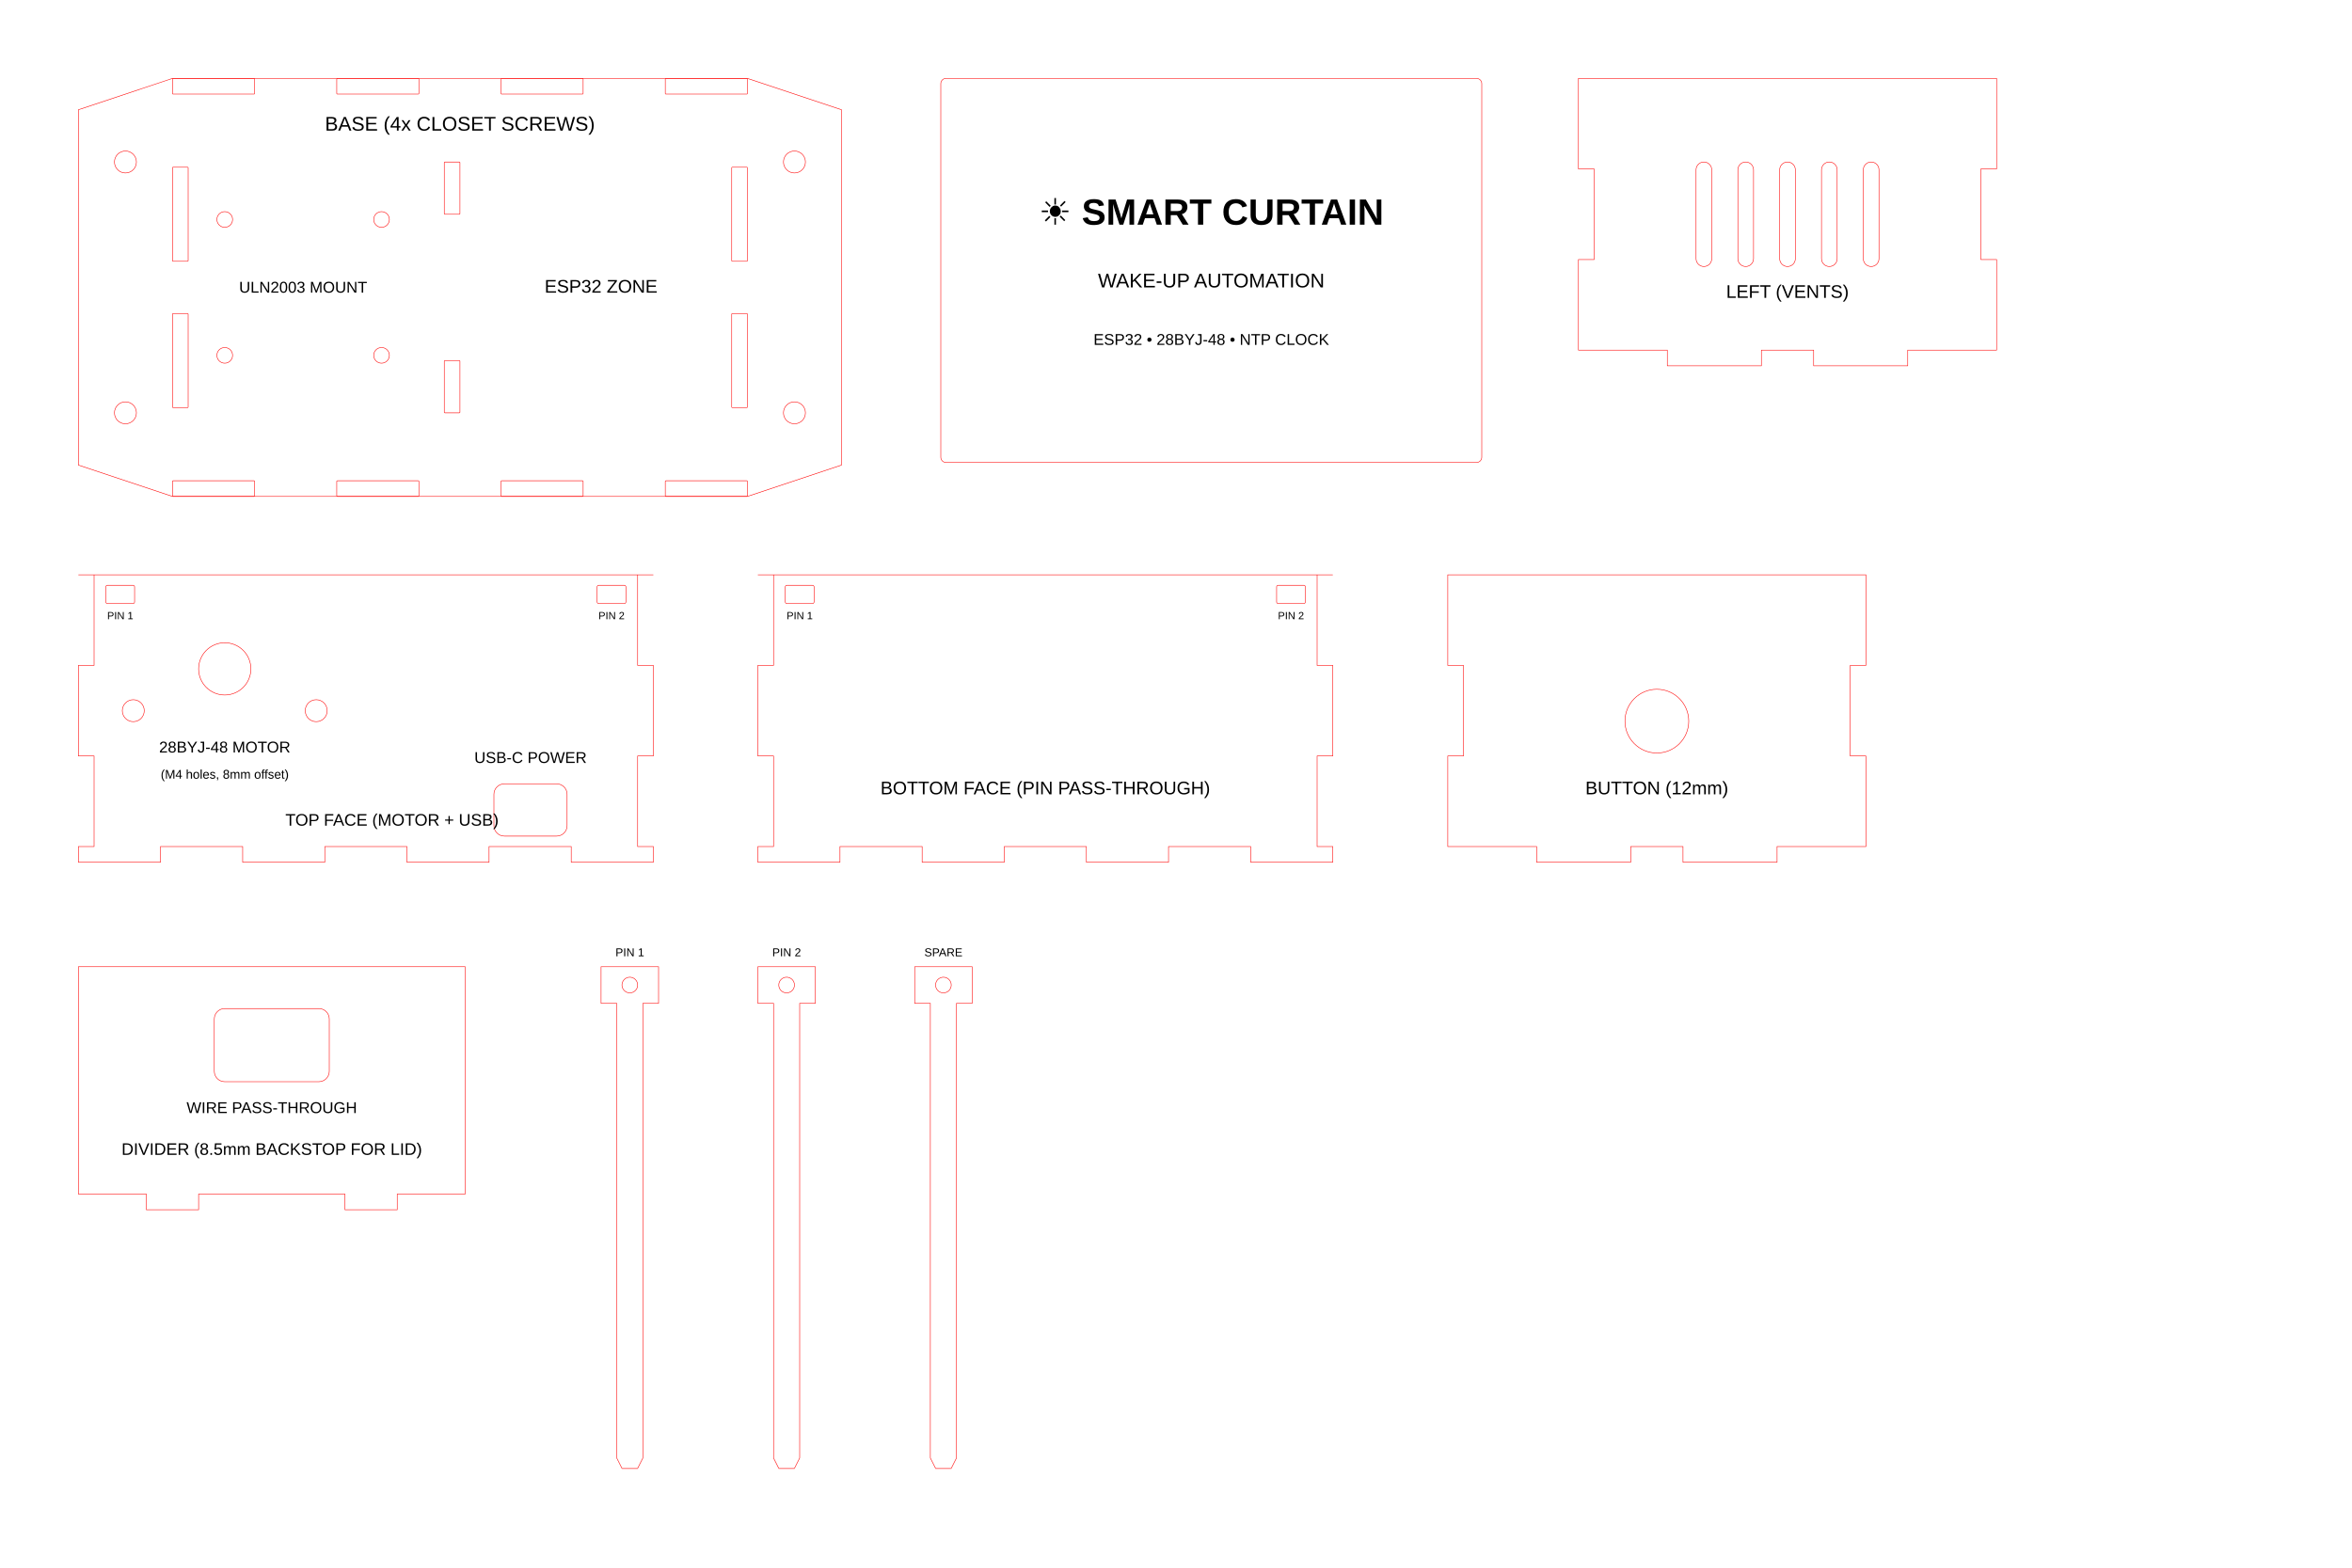
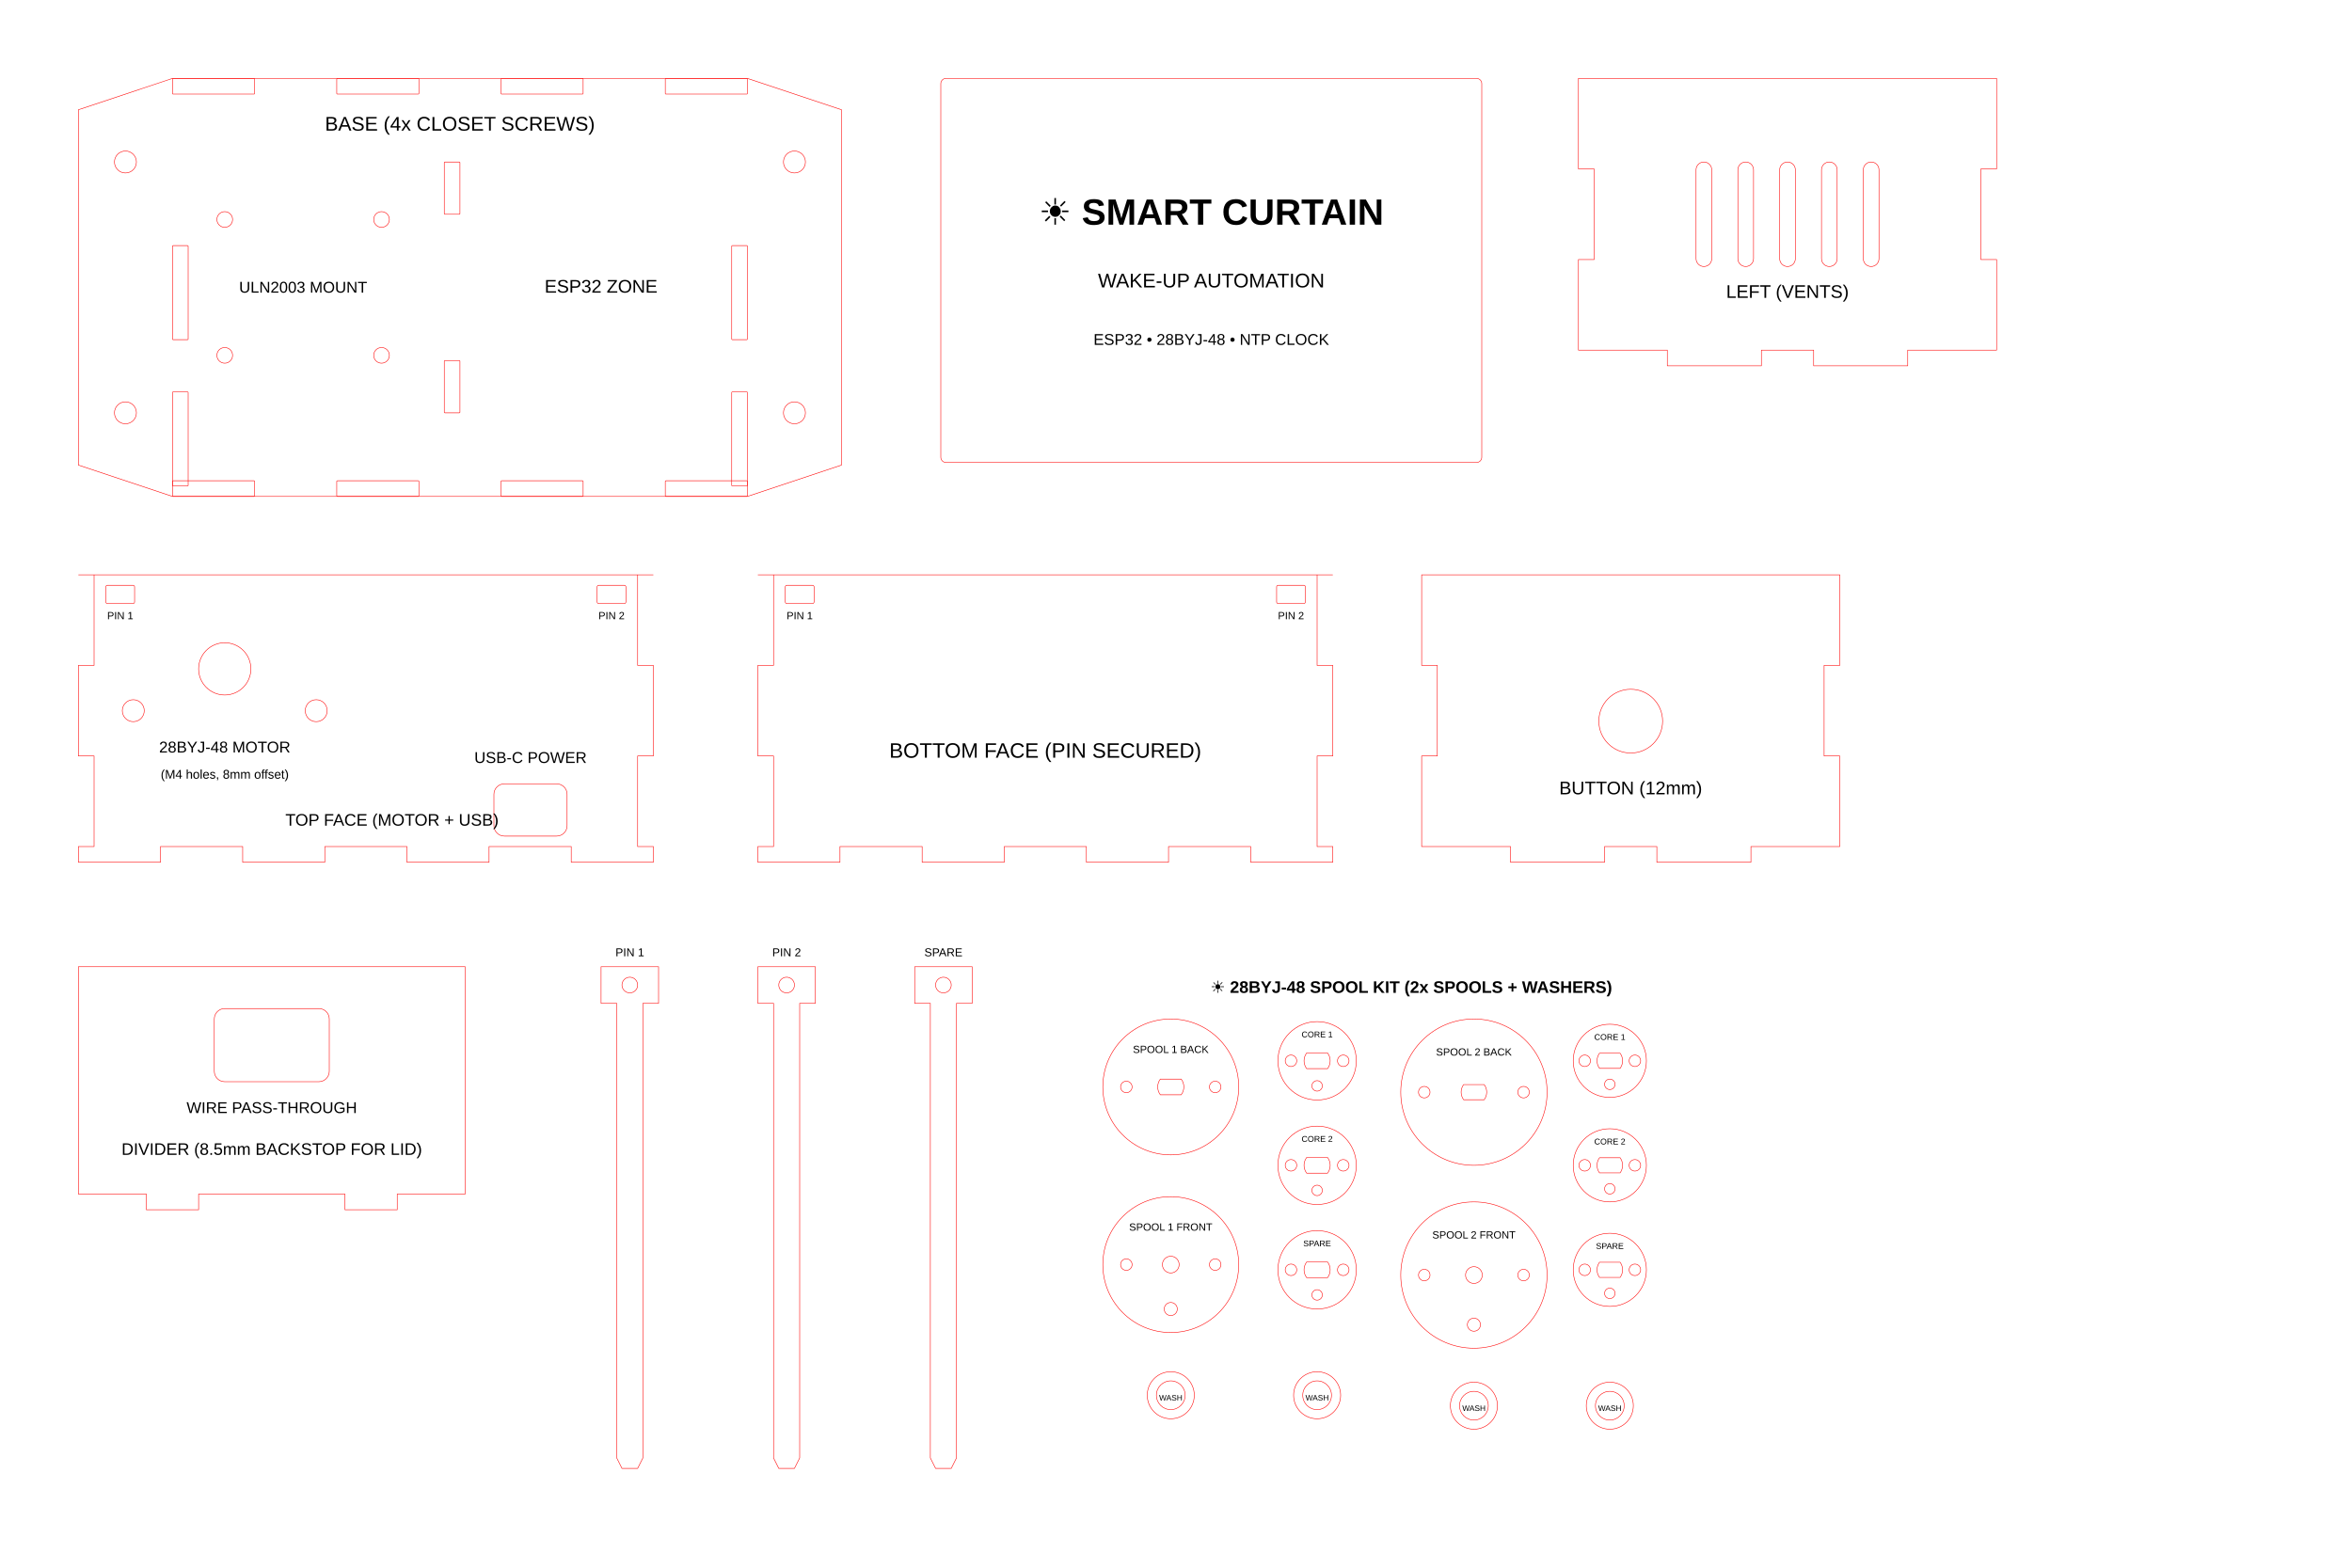
<svg xmlns="http://www.w3.org/2000/svg" width="450mm" height="300mm" viewBox="0 0 450 300">
  <defs>
    <style>
  .cut { stroke: #ff0000; stroke-width: 0.1; fill: none; }
  .engrave { fill: #000000; font-family: "Arial", sans-serif; }
</style>
  </defs>
  <path class="cut" d="M 33.0 15.0 L 143.0 15.0 L 161.0 21.0 L 161.0 89.0 L 143.0 95.0 L 33.0 95.0 L 15.0 89.0 L 15.0 21.0 Z" />
  <circle class="cut" cx="24.0" cy="31.0" r="2.1" />
  <circle class="cut" cx="24.0" cy="79.0" r="2.1" />
  <circle class="cut" cx="152.0" cy="31.0" r="2.1" />
  <circle class="cut" cx="152.0" cy="79.0" r="2.1" />
  <rect class="cut" x="33.0" y="92.0" width="15.714" height="3.0" rx="0.1" />
  <rect class="cut" x="33.0" y="15.0" width="15.714" height="3.0" rx="0.1" />
  <rect class="cut" x="64.429" y="92.0" width="15.714" height="3.0" rx="0.1" />
  <rect class="cut" x="64.429" y="15.0" width="15.714" height="3.0" rx="0.1" />
  <rect class="cut" x="95.857" y="92.0" width="15.714" height="3.0" rx="0.1" />
  <rect class="cut" x="95.857" y="15.0" width="15.714" height="3.0" rx="0.1" />
  <rect class="cut" x="127.286" y="92.0" width="15.714" height="3.0" rx="0.1" />
  <rect class="cut" x="127.286" y="15.0" width="15.714" height="3.0" rx="0.1" />
-   <rect class="cut" x="33.0" y="32.0" width="3.0" height="18.0" rx="0.1" />
-   <rect class="cut" x="33.0" y="60.0" width="3.0" height="18.0" rx="0.1" />
-   <rect class="cut" x="140.0" y="32.0" width="3.0" height="18.0" rx="0.1" />
-   <rect class="cut" x="140.0" y="60.0" width="3.0" height="18.0" rx="0.1" />
+   <rect class="cut" x="33.0" y="47.0" width="3.0" height="18.0" rx="0.1" />
+   <rect class="cut" x="140.0" y="47.0" width="3.0" height="18.0" rx="0.1" />
+   <rect class="cut" x="33.0" y="75.0" width="3.0" height="18.0" rx="0.1" />
+   <rect class="cut" x="140.0" y="75.0" width="3.0" height="18.0" rx="0.1" />
  <circle class="cut" cx="43.0" cy="42.0" r="1.5" />
  <circle class="cut" cx="73.0" cy="42.0" r="1.5" />
  <circle class="cut" cx="43.0" cy="68.0" r="1.5" />
  <circle class="cut" cx="73.0" cy="68.0" r="1.5" />
  <text class="engrave" x="58.0" y="56.0" font-size="3" text-anchor="middle">ULN2003 MOUNT</text>
  <rect class="cut" x="85.0" y="31.0" width="3.0" height="10.0" rx="0.1" />
  <rect class="cut" x="85.0" y="69.0" width="3.0" height="10.0" rx="0.1" />
  <text class="engrave" x="115.0" y="56.0" font-size="3.5" text-anchor="middle">ESP32 ZONE</text>
  <text class="engrave" x="88.0" y="25.0" font-size="3.8" text-anchor="middle">BASE (4x CLOSET SCREWS)</text>
  <rect class="cut" x="180.0" y="15.0" width="103.5" height="73.5" rx="1.0" />
  <text class="engrave" x="231.75" y="43.0" font-size="7.0" font-weight="bold" text-anchor="middle">☀️ SMART CURTAIN</text>
  <text class="engrave" x="231.75" y="55.0" font-size="3.8" text-anchor="middle">WAKE-UP AUTOMATION</text>
  <text class="engrave" x="231.75" y="66.0" font-size="3.0" text-anchor="middle">ESP32 • 28BYJ-48 • NTP CLOCK</text>
-   <path class="cut" d="M 305.00 15.00 L 379.00 15.00 L 382.00 15.00 L 382.00 32.33 L 379.00 32.33 L 379.00 49.67 L 382.00 49.67 L 382.00 67.00 L 365.00 67.00 L 365.00 70.00 L 347.00 70.00 L 347.00 67.00 L 337.00 67.00 L 337.00 70.00 L 319.00 70.00 L 319.00 67.00 L 305.00 67.00 L 302.00 67.00 L 302.00 49.67 L 305.00 49.67 L 305.00 32.33 L 302.00 32.33 L 302.00 15.00 L 305.00 15.00 Z" />
+   <path class="cut" d="M 305.00 15.00 L 379.00 15.00 L 382.00 15.00 L 382.00 15.00 L 382.00 32.33 L 379.00 32.33 L 379.00 49.67 L 382.00 49.67 L 382.00 67.00 L 365.00 67.00 L 365.00 70.00 L 347.00 70.00 L 347.00 67.00 L 337.00 67.00 L 337.00 70.00 L 319.00 70.00 L 319.00 67.00 L 305.00 67.00 L 302.00 67.00 L 302.00 49.67 L 305.00 49.67 L 305.00 32.33 L 302.00 32.33 L 302.00 15.00 L 305.00 15.00 Z" />
  <rect class="cut" x="324.5" y="31.0" width="3.0" height="20.0" rx="1.5" />
  <rect class="cut" x="332.5" y="31.0" width="3.0" height="20.0" rx="1.5" />
  <rect class="cut" x="340.5" y="31.0" width="3.0" height="20.0" rx="1.5" />
  <rect class="cut" x="348.5" y="31.0" width="3.0" height="20.0" rx="1.5" />
  <rect class="cut" x="356.5" y="31.0" width="3.0" height="20.0" rx="1.5" />
  <text class="engrave" x="342.0" y="57.0" font-size="3.5" text-anchor="middle">LEFT (VENTS)</text>
-   <path class="cut" d="M 15.00 110.00 L 125.00 110.00 L 122.00 110.00 L 122.00 127.33 L 125.00 127.33 L 125.00 144.67 L 122.00 144.67 L 122.00 162.00 L 125.00 162.00 L 125.00 165.00 L 125.00 165.00 L 109.29 165.00 L 109.29 162.00 L 109.29 162.00 L 93.57 162.00 L 93.57 165.00 L 93.57 165.00 L 77.86 165.00 L 77.86 162.00 L 77.86 162.00 L 62.14 162.00 L 62.14 165.00 L 62.14 165.00 L 46.43 165.00 L 46.43 162.00 L 46.43 162.00 L 30.71 162.00 L 30.71 165.00 L 30.71 165.00 L 15.00 165.00 L 15.00 162.00 L 15.00 162.00 L 18.00 162.00 L 18.00 144.67 L 15.00 144.67 L 15.00 127.33 L 18.00 127.33 L 18.00 110.00 L 15.00 110.00 Z" />
+   <path class="cut" d="M 15.00 110.00 L 125.00 110.00 L 122.00 110.00 L 122.00 127.33 L 125.00 127.33 L 125.00 144.67 L 122.00 144.67 L 122.00 162.00 L 125.00 162.00 L 125.00 165.00 L 125.00 165.00 L 109.29 165.00 L 109.29 162.00 L 93.57 162.00 L 93.57 165.00 L 77.86 165.00 L 77.86 162.00 L 62.14 162.00 L 62.14 165.00 L 46.43 165.00 L 46.43 162.00 L 30.71 162.00 L 30.71 165.00 L 15.00 165.00 L 15.00 162.00 L 18.00 162.00 L 18.00 144.67 L 15.00 144.67 L 15.00 127.33 L 18.00 127.33 L 18.00 110.00 L 15.00 110.00 Z" />
  <rect class="cut" x="20.25" y="112.0" width="5.5" height="3.5" rx="0.3" />
  <rect class="cut" x="114.25" y="112.0" width="5.5" height="3.5" rx="0.3" />
  <text class="engrave" x="23.0" y="118.5" font-size="2.0" text-anchor="middle">PIN 1</text>
  <text class="engrave" x="117.0" y="118.5" font-size="2.0" text-anchor="middle">PIN 2</text>
  <circle class="cut" cx="43.0" cy="128.0" r="5.0" />
  <circle class="cut" cx="25.5" cy="136.0" r="2.1" />
  <circle class="cut" cx="60.5" cy="136.0" r="2.1" />
  <text class="engrave" x="43.0" y="144.0" font-size="3" text-anchor="middle">28BYJ-48 MOTOR</text>
  <text class="engrave" x="43.0" y="149.0" font-size="2.4" text-anchor="middle">(M4 holes, 8mm offset)</text>
  <rect class="cut" x="94.5" y="150.0" width="14.0" height="10.0" rx="2.0" />
  <text class="engrave" x="101.5" y="146.0" font-size="3.0" text-anchor="middle">USB-C POWER</text>
  <text class="engrave" x="75.0" y="158.0" font-size="3.2" text-anchor="middle">TOP FACE (MOTOR + USB)</text>
-   <path class="cut" d="M 145.00 110.00 L 255.00 110.00 L 252.00 110.00 L 252.00 127.33 L 255.00 127.33 L 255.00 144.67 L 252.00 144.67 L 252.00 162.00 L 255.00 162.00 L 255.00 165.00 L 255.00 165.00 L 239.29 165.00 L 239.29 162.00 L 239.29 162.00 L 223.57 162.00 L 223.57 165.00 L 223.57 165.00 L 207.86 165.00 L 207.86 162.00 L 207.86 162.00 L 192.14 162.00 L 192.14 165.00 L 192.14 165.00 L 176.43 165.00 L 176.43 162.00 L 176.43 162.00 L 160.71 162.00 L 160.71 165.00 L 160.71 165.00 L 145.00 165.00 L 145.00 162.00 L 145.00 162.00 L 148.00 162.00 L 148.00 144.67 L 145.00 144.67 L 145.00 127.33 L 148.00 127.33 L 148.00 110.00 L 145.00 110.00 Z" />
+   <path class="cut" d="M 145.00 110.00 L 255.00 110.00 L 252.00 110.00 L 252.00 127.33 L 255.00 127.33 L 255.00 144.67 L 252.00 144.67 L 252.00 162.00 L 255.00 162.00 L 255.00 165.00 L 255.00 165.00 L 239.29 165.00 L 239.29 162.00 L 223.57 162.00 L 223.57 165.00 L 207.86 165.00 L 207.86 162.00 L 192.14 162.00 L 192.14 165.00 L 176.43 165.00 L 176.43 162.00 L 160.71 162.00 L 160.71 165.00 L 145.00 165.00 L 145.00 162.00 L 148.00 162.00 L 148.00 144.67 L 145.00 144.67 L 145.00 127.33 L 148.00 127.33 L 148.00 110.00 L 145.00 110.00 Z" />
  <rect class="cut" x="150.25" y="112.0" width="5.5" height="3.5" rx="0.3" />
  <rect class="cut" x="244.25" y="112.0" width="5.5" height="3.5" rx="0.3" />
  <text class="engrave" x="153.0" y="118.5" font-size="2.0" text-anchor="middle">PIN 1</text>
  <text class="engrave" x="247.0" y="118.5" font-size="2.0" text-anchor="middle">PIN 2</text>
-   <text class="engrave" x="200.0" y="152.0" font-size="3.5" text-anchor="middle">BOTTOM FACE (PIN PASS-THROUGH)</text>
-   <path class="cut" d="M 280.00 110.00 L 354.00 110.00 L 357.00 110.00 L 357.00 127.33 L 354.00 127.33 L 354.00 144.67 L 357.00 144.67 L 357.00 162.00 L 340.00 162.00 L 340.00 165.00 L 322.00 165.00 L 322.00 162.00 L 312.00 162.00 L 312.00 165.00 L 294.00 165.00 L 294.00 162.00 L 280.00 162.00 L 277.00 162.00 L 277.00 144.67 L 280.00 144.67 L 280.00 127.33 L 277.00 127.33 L 277.00 110.00 L 280.00 110.00 Z" />
-   <circle class="cut" cx="317.0" cy="138.0" r="6.1" />
-   <text class="engrave" x="317.0" y="152.0" font-size="3.5" text-anchor="middle">BUTTON (12mm)</text>
+   <text class="engrave" x="200.0" y="145.0" font-size="4" text-anchor="middle">BOTTOM FACE (PIN SECURED)</text>
+   <path class="cut" d="M 275.00 110.00 L 349.00 110.00 L 352.00 110.00 L 352.00 110.00 L 352.00 127.33 L 349.00 127.33 L 349.00 144.67 L 352.00 144.67 L 352.00 162.00 L 335.00 162.00 L 335.00 165.00 L 317.00 165.00 L 317.00 162.00 L 307.00 162.00 L 307.00 165.00 L 289.00 165.00 L 289.00 162.00 L 275.00 162.00 L 272.00 162.00 L 272.00 144.67 L 275.00 144.67 L 275.00 127.33 L 272.00 127.33 L 272.00 110.00 L 275.00 110.00 Z" />
+   <circle class="cut" cx="312.0" cy="138.0" r="6.1" />
+   <text class="engrave" x="312.0" y="152.0" font-size="3.5" text-anchor="middle">BUTTON (12mm)</text>
  <path class="cut" d="M 15.0 185.0 L 89.0 185.0 L 89.0 228.5 L 76.0 228.5 L 76.0 231.5 L 66.0 231.5 L 66.0 228.5 L 38.0 228.5 L 38.0 231.5 L 28.0 231.5 L 28.0 228.5 L 15.0 228.5 Z" />
  <rect class="cut" x="41.0" y="193.0" width="22.0" height="14.0" rx="2.0" />
  <text class="engrave" x="52.0" y="213.0" font-size="3.0" text-anchor="middle">WIRE PASS-THROUGH</text>
  <text class="engrave" x="52.0" y="221.0" font-size="3.2" text-anchor="middle">DIVIDER (8.5mm BACKSTOP FOR LID)</text>
  <path class="cut" d="M 115.0 185.0 L 126.0 185.0 L 126.0 192.0 L 123.0 192.0 L 123.0 279.0 L 122.0 281.0 L 119.0 281.0 L 118.0 279.0 L 118.0 192.0 L 115.0 192.0 Z" />
  <circle class="cut" cx="120.5" cy="188.5" r="1.5" />
  <text class="engrave" x="120.5" y="183.0" font-size="2.2" text-anchor="middle">PIN 1</text>
  <path class="cut" d="M 145.0 185.0 L 156.0 185.0 L 156.0 192.0 L 153.0 192.0 L 153.0 279.0 L 152.0 281.0 L 149.0 281.0 L 148.0 279.0 L 148.0 192.0 L 145.0 192.0 Z" />
  <circle class="cut" cx="150.5" cy="188.5" r="1.5" />
  <text class="engrave" x="150.5" y="183.0" font-size="2.2" text-anchor="middle">PIN 2</text>
  <path class="cut" d="M 175.0 185.0 L 186.0 185.0 L 186.0 192.0 L 183.0 192.0 L 183.0 279.0 L 182.0 281.0 L 179.0 281.0 L 178.0 279.0 L 178.0 192.0 L 175.0 192.0 Z" />
  <circle class="cut" cx="180.5" cy="188.5" r="1.5" />
  <text class="engrave" x="180.5" y="183.0" font-size="2.2" text-anchor="middle">SPARE</text>
+   <text class="engrave" x="270.0" y="190.0" font-size="3.2" font-weight="bold" text-anchor="middle">☀️ 28BYJ-48 SPOOL KIT (2x SPOOLS + WASHERS)</text>
+   <circle class="cut" cx="224.0" cy="208.0" r="13.0" />
+   <path class="cut" d="M 222.00 206.50 L 226.00 206.50 A 2.50 2.50 0 0 1 226.00 209.50 L 222.00 209.50 A 2.50 2.50 0 0 1 222.00 206.50 Z" />
+   <circle class="cut" cx="215.5" cy="208.0" r="1.1" />
+   <circle class="cut" cx="232.5" cy="208.0" r="1.1" />
+   <text class="engrave" x="224.0" y="201.5" font-size="2.0" text-anchor="middle">SPOOL 1 BACK</text>
+   <circle class="cut" cx="224.0" cy="242.0" r="13.0" />
+   <circle class="cut" cx="224.0" cy="242.0" r="1.6" />
+   <circle class="cut" cx="224.0" cy="250.5" r="1.25" />
+   <circle class="cut" cx="215.5" cy="242.0" r="1.1" />
+   <circle class="cut" cx="232.5" cy="242.0" r="1.1" />
+   <text class="engrave" x="224.0" y="235.5" font-size="2.0" text-anchor="middle">SPOOL 1 FRONT</text>
+   <circle class="cut" cx="224.0" cy="267.0" r="4.5" />
+   <circle class="cut" cx="224.0" cy="267.0" r="2.75" />
+   <text class="engrave" x="224.0" y="268.0" font-size="1.5" text-anchor="middle">WASH</text>
+   <circle class="cut" cx="252.0" cy="203.0" r="7.5" />
+   <path class="cut" d="M 250.00 201.50 L 254.00 201.50 A 2.50 2.50 0 0 1 254.00 204.50 L 250.00 204.50 A 2.50 2.50 0 0 1 250.00 201.50 Z" />
+   <circle class="cut" cx="252.0" cy="207.8" r="1.0" />
+   <circle class="cut" cx="247.0" cy="203.0" r="1.1" />
+   <circle class="cut" cx="257.0" cy="203.0" r="1.1" />
+   <text class="engrave" x="252.0" y="198.5" font-size="1.6" text-anchor="middle">CORE 1</text>
+   <circle class="cut" cx="252.0" cy="223.0" r="7.5" />
+   <path class="cut" d="M 250.00 221.50 L 254.00 221.50 A 2.50 2.50 0 0 1 254.00 224.50 L 250.00 224.50 A 2.50 2.50 0 0 1 250.00 221.50 Z" />
+   <circle class="cut" cx="252.0" cy="227.8" r="1.0" />
+   <circle class="cut" cx="247.0" cy="223.0" r="1.1" />
+   <circle class="cut" cx="257.0" cy="223.0" r="1.1" />
+   <text class="engrave" x="252.0" y="218.5" font-size="1.6" text-anchor="middle">CORE 2</text>
+   <circle class="cut" cx="252.0" cy="243.0" r="7.5" />
+   <path class="cut" d="M 250.00 241.50 L 254.00 241.50 A 2.50 2.50 0 0 1 254.00 244.50 L 250.00 244.50 A 2.50 2.50 0 0 1 250.00 241.50 Z" />
+   <circle class="cut" cx="252.0" cy="247.8" r="1.0" />
+   <circle class="cut" cx="247.0" cy="243.0" r="1.1" />
+   <circle class="cut" cx="257.0" cy="243.0" r="1.1" />
+   <text class="engrave" x="252.0" y="238.5" font-size="1.6" text-anchor="middle">SPARE</text>
+   <circle class="cut" cx="252.0" cy="267.0" r="4.5" />
+   <circle class="cut" cx="252.0" cy="267.0" r="2.75" />
+   <text class="engrave" x="252.0" y="268.0" font-size="1.5" text-anchor="middle">WASH</text>
+   <circle class="cut" cx="282.0" cy="209.0" r="14.0" />
+   <path class="cut" d="M 280.03 207.55 L 283.97 207.55 A 2.45 2.45 0 0 1 283.97 210.45 L 280.03 210.45 A 2.45 2.45 0 0 1 280.03 207.55 Z" />
+   <circle class="cut" cx="272.5" cy="209.0" r="1.1" />
+   <circle class="cut" cx="291.5" cy="209.0" r="1.1" />
+   <text class="engrave" x="282.0" y="202.0" font-size="2.0" text-anchor="middle">SPOOL 2 BACK</text>
+   <circle class="cut" cx="282.0" cy="244.0" r="14.0" />
+   <circle class="cut" cx="282.0" cy="244.0" r="1.6" />
+   <circle class="cut" cx="282.0" cy="253.5" r="1.25" />
+   <circle class="cut" cx="272.5" cy="244.0" r="1.1" />
+   <circle class="cut" cx="291.5" cy="244.0" r="1.1" />
+   <text class="engrave" x="282.0" y="237.0" font-size="2.0" text-anchor="middle">SPOOL 2 FRONT</text>
+   <circle class="cut" cx="282.0" cy="269.0" r="4.5" />
+   <circle class="cut" cx="282.0" cy="269.0" r="2.75" />
+   <text class="engrave" x="282.0" y="270.0" font-size="1.5" text-anchor="middle">WASH</text>
+   <circle class="cut" cx="308.0" cy="203.0" r="7.0" />
+   <path class="cut" d="M 306.03 201.55 L 309.97 201.55 A 2.45 2.45 0 0 1 309.97 204.45 L 306.03 204.45 A 2.45 2.45 0 0 1 306.03 201.55 Z" />
+   <circle class="cut" cx="308.0" cy="207.5" r="1.0" />
+   <circle class="cut" cx="303.2" cy="203.0" r="1.1" />
+   <circle class="cut" cx="312.8" cy="203.0" r="1.1" />
+   <text class="engrave" x="308.0" y="199.0" font-size="1.6" text-anchor="middle">CORE 1</text>
+   <circle class="cut" cx="308.0" cy="223.0" r="7.0" />
+   <path class="cut" d="M 306.03 221.55 L 309.97 221.55 A 2.45 2.45 0 0 1 309.97 224.45 L 306.03 224.45 A 2.45 2.45 0 0 1 306.03 221.55 Z" />
+   <circle class="cut" cx="308.0" cy="227.5" r="1.0" />
+   <circle class="cut" cx="303.2" cy="223.0" r="1.1" />
+   <circle class="cut" cx="312.8" cy="223.0" r="1.1" />
+   <text class="engrave" x="308.0" y="219.0" font-size="1.6" text-anchor="middle">CORE 2</text>
+   <circle class="cut" cx="308.0" cy="243.0" r="7.0" />
+   <path class="cut" d="M 306.03 241.55 L 309.97 241.55 A 2.45 2.45 0 0 1 309.97 244.45 L 306.03 244.45 A 2.45 2.45 0 0 1 306.03 241.55 Z" />
+   <circle class="cut" cx="308.0" cy="247.5" r="1.0" />
+   <circle class="cut" cx="303.2" cy="243.0" r="1.1" />
+   <circle class="cut" cx="312.8" cy="243.0" r="1.1" />
+   <text class="engrave" x="308.0" y="239.0" font-size="1.6" text-anchor="middle">SPARE</text>
+   <circle class="cut" cx="308.0" cy="269.0" r="4.5" />
+   <circle class="cut" cx="308.0" cy="269.0" r="2.75" />
+   <text class="engrave" x="308.0" y="270.0" font-size="1.5" text-anchor="middle">WASH</text>
</svg>
